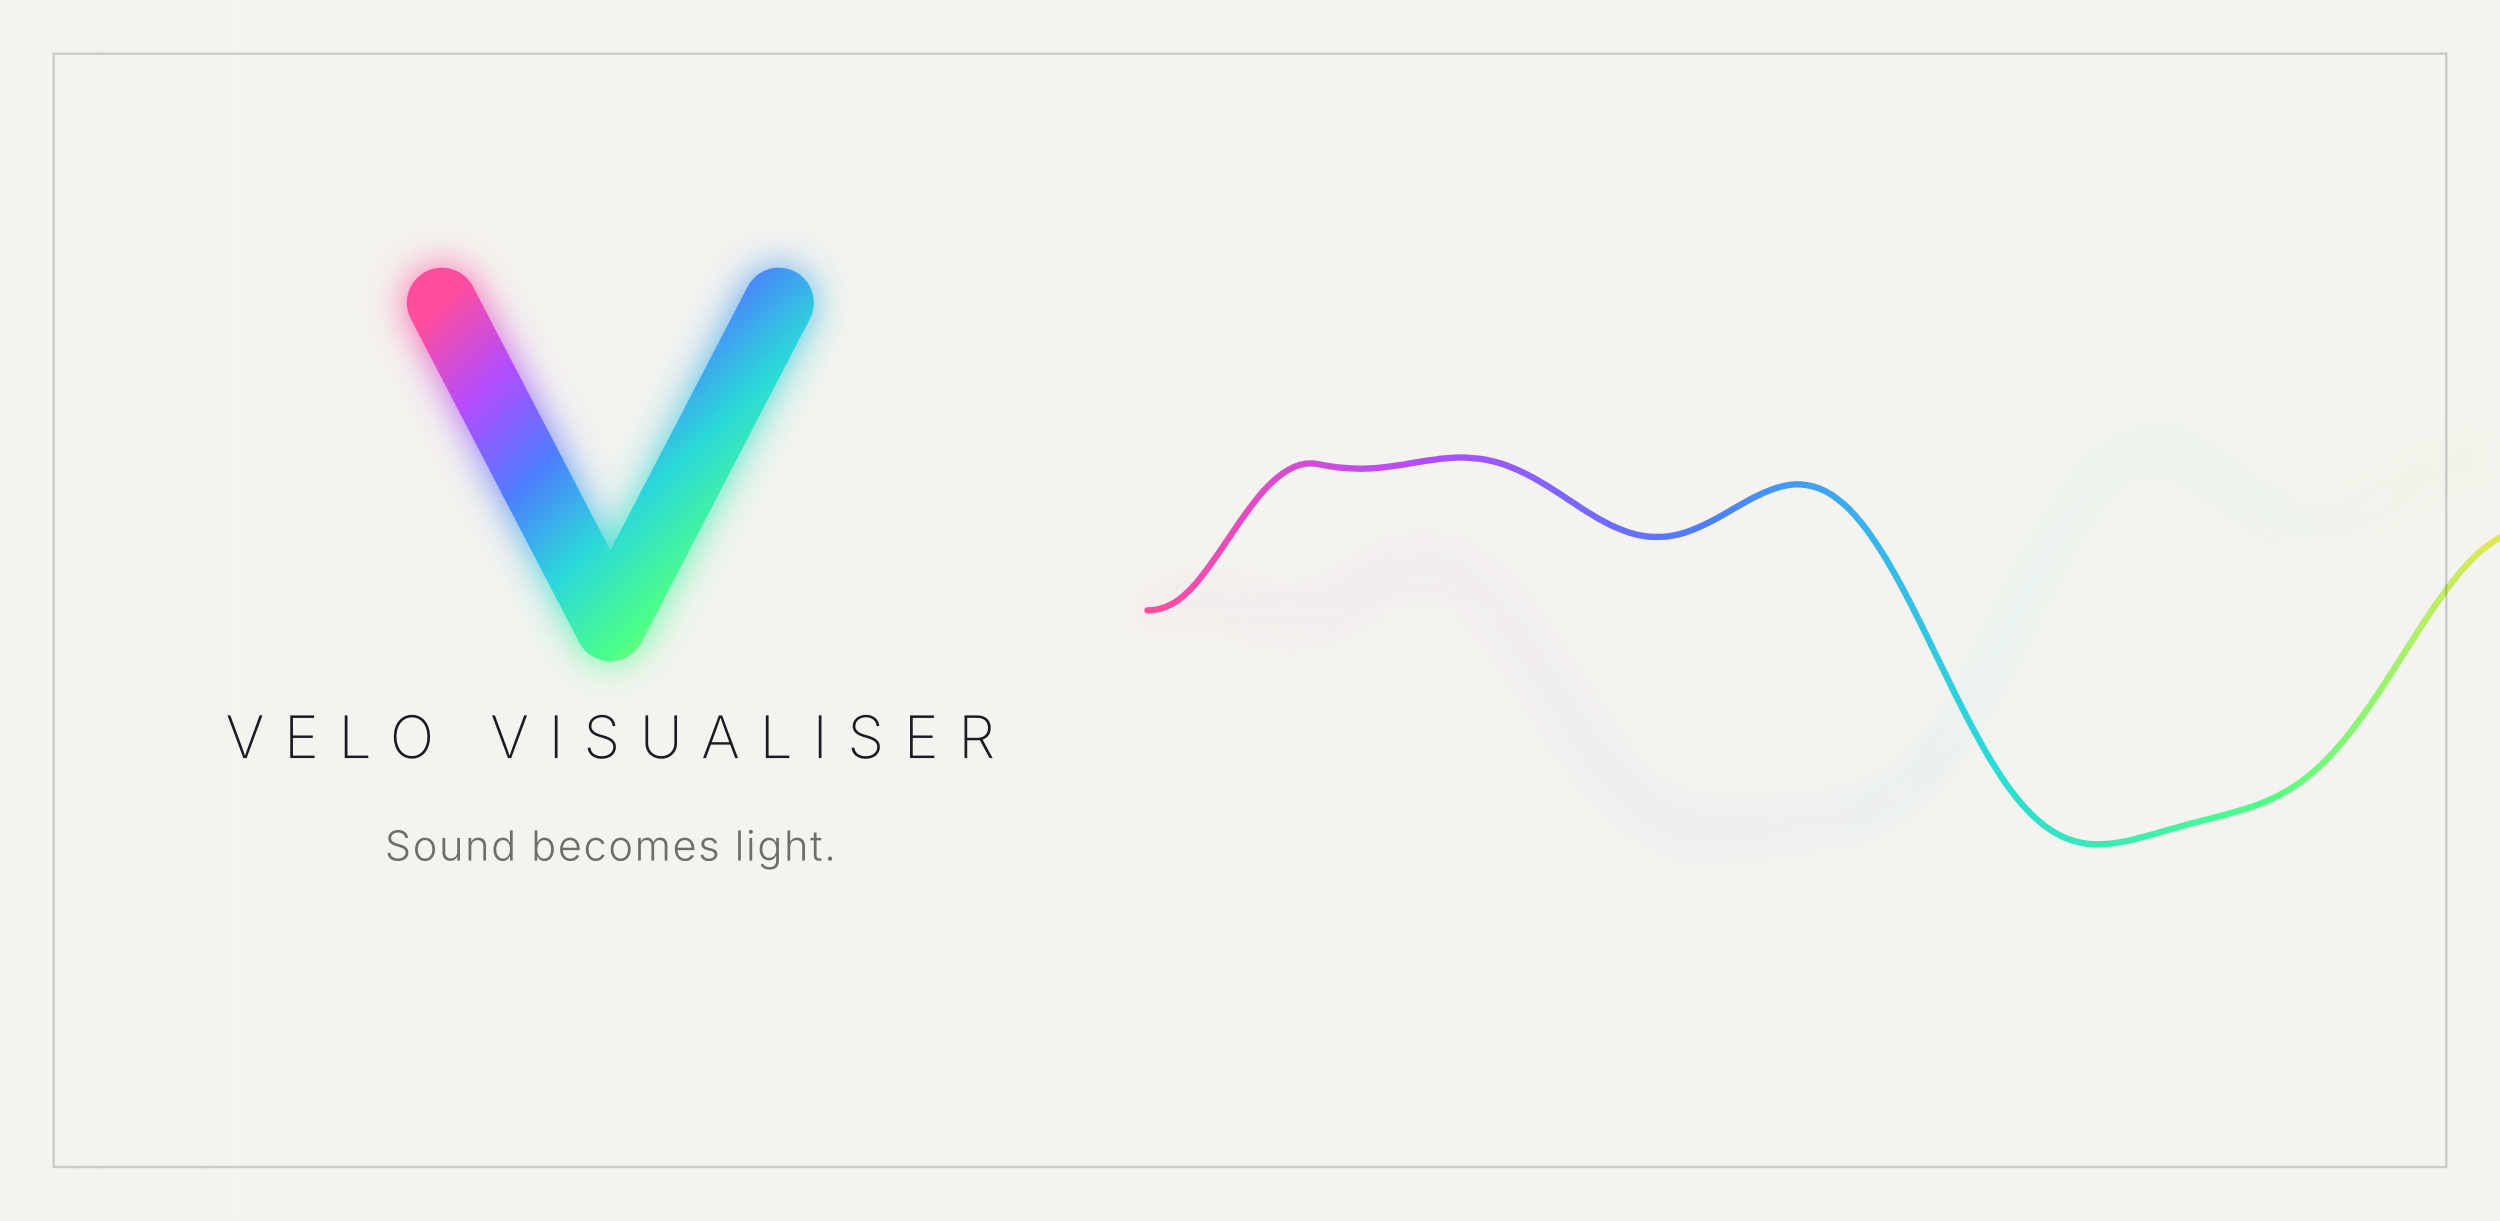
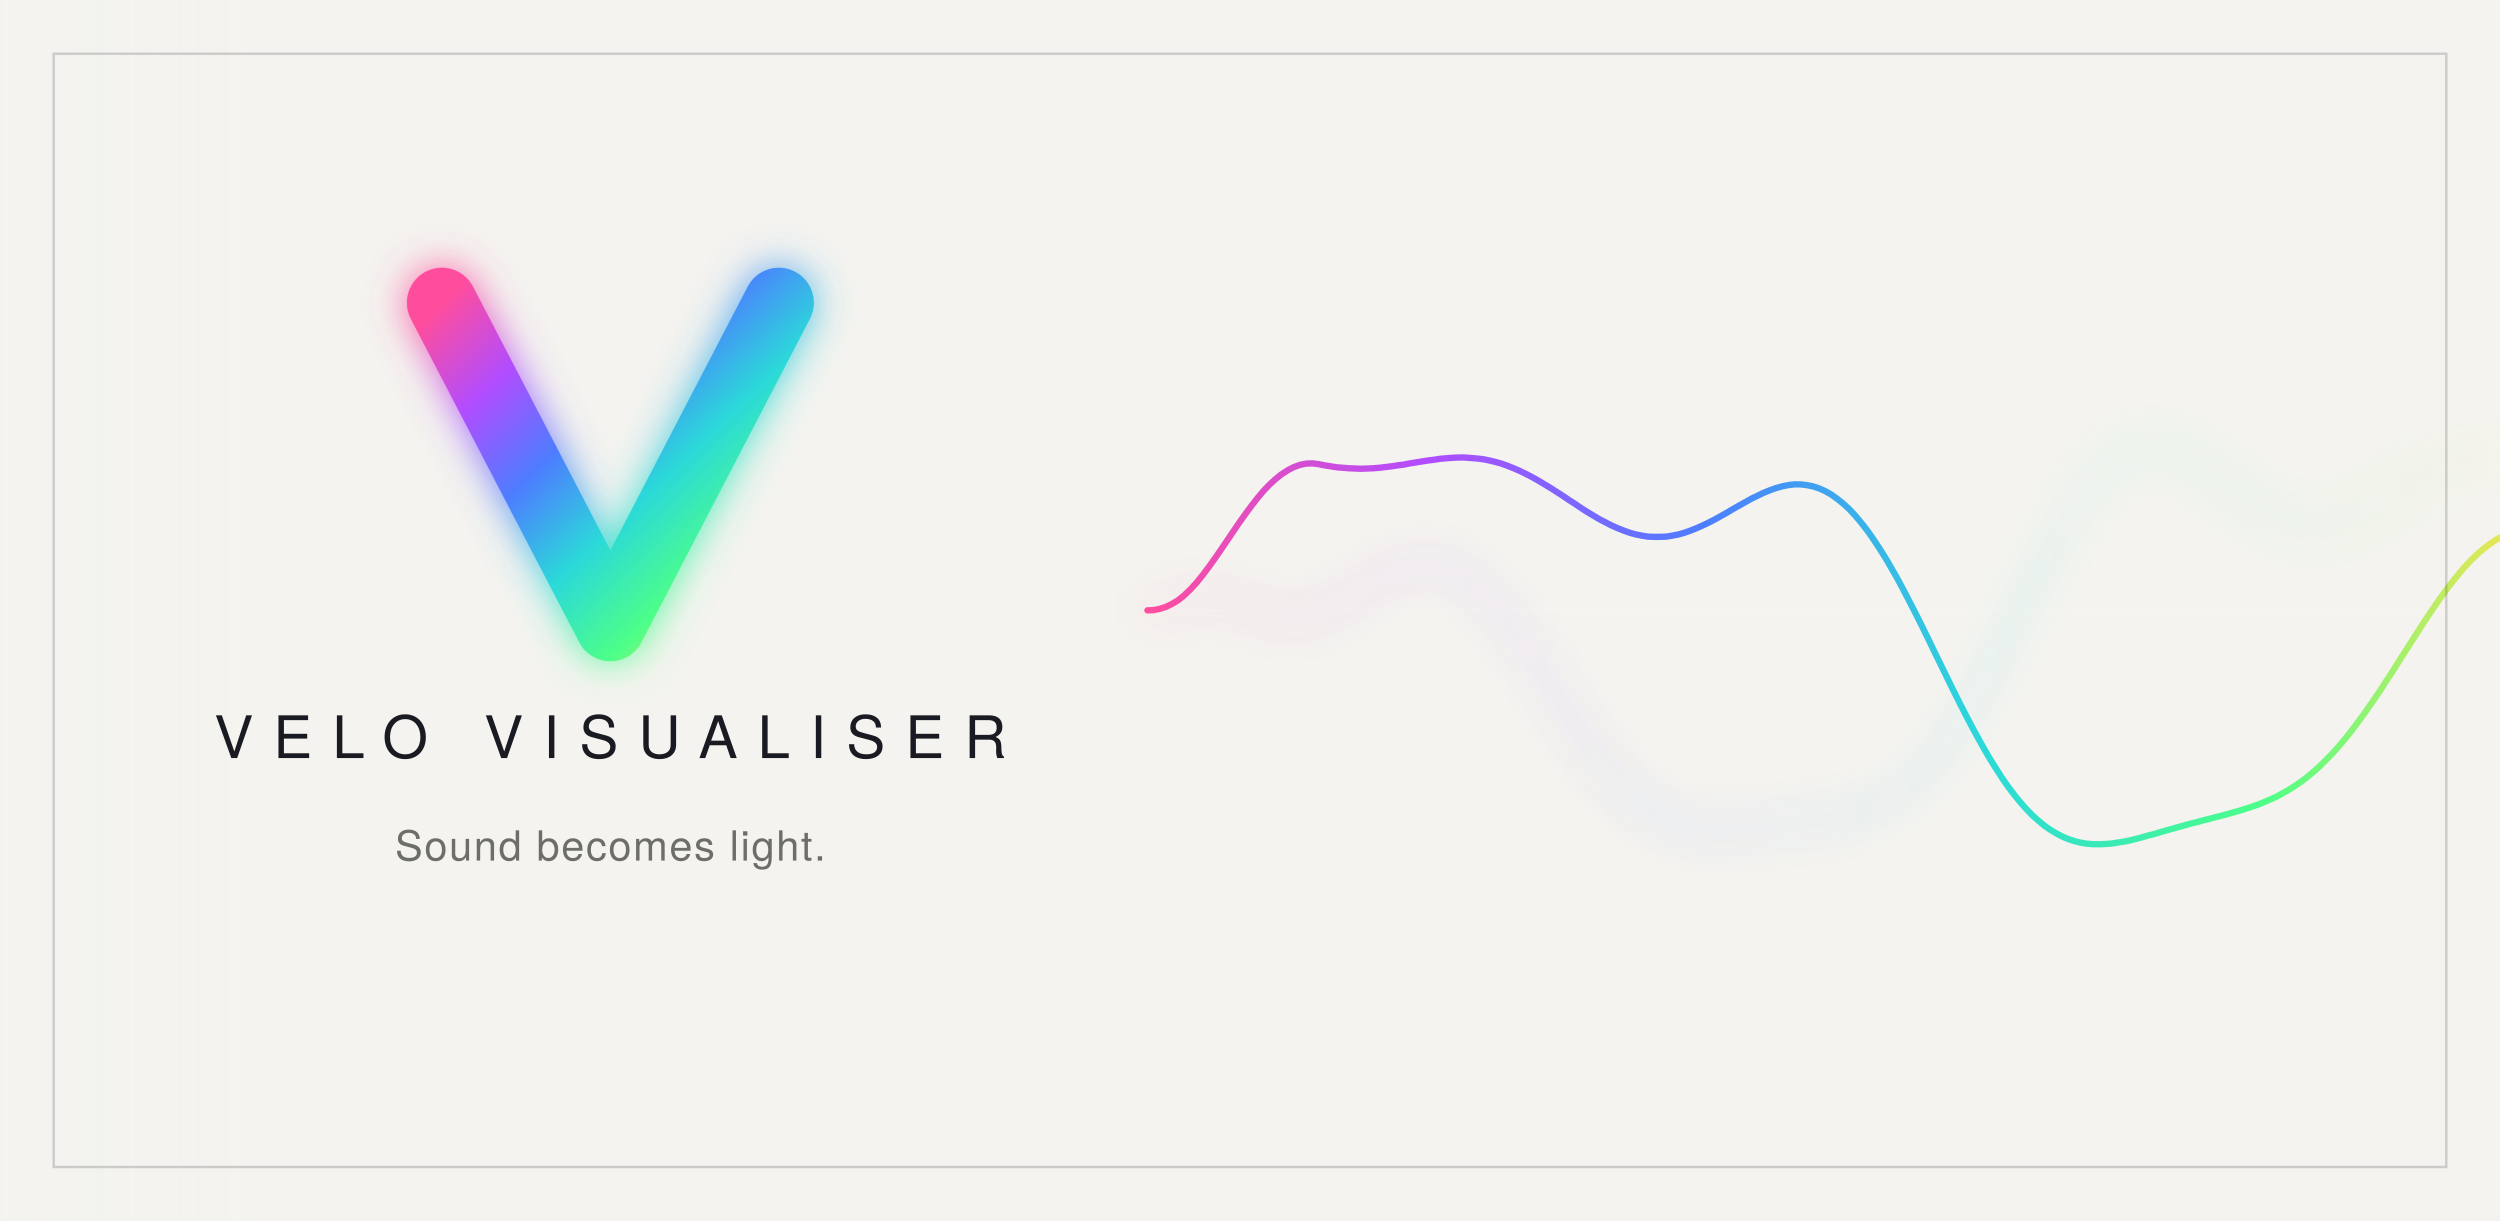
<svg xmlns="http://www.w3.org/2000/svg" viewBox="0 0 1024 500" width="1024" height="500">
  <defs>
    <linearGradient id="vGrad" x1="0" y1="0" x2="1" y2="1">
      <stop offset="0%" stop-color="#FF4D9D" />
      <stop offset="20%" stop-color="#B14DFF" />
      <stop offset="40%" stop-color="#4D7DFF" />
      <stop offset="60%" stop-color="#2BD9D9" />
      <stop offset="80%" stop-color="#4DFF88" />
      <stop offset="100%" stop-color="#FFE24D" />
    </linearGradient>
    <linearGradient id="scopeGrad" x1="0" y1="0" x2="1" y2="0">
      <stop offset="0%" stop-color="#FF4D9D" />
      <stop offset="20%" stop-color="#B14DFF" />
      <stop offset="40%" stop-color="#4D7DFF" />
      <stop offset="60%" stop-color="#2BD9D9" />
      <stop offset="80%" stop-color="#4DFF88" />
      <stop offset="100%" stop-color="#FFE24D" />
    </linearGradient>
    <filter id="glow" x="-60%" y="-60%" width="220%" height="220%">
      <feGaussianBlur stdDeviation="8.0" />
    </filter>
  </defs>
  <clipPath id="b">
    <rect width="1024" height="500" />
  </clipPath>
  <linearGradient id="fade" x1="0" y1="0" x2="1" y2="0">
    <stop offset="0%" stop-color="#F4F3EF" stop-opacity="1" />
    <stop offset="22%" stop-color="#F4F3EF" stop-opacity="0" />
  </linearGradient>
  <g clip-path="url(#b)">
    <rect width="1024" height="500" fill="#F4F3EF" />
    <line x1="470" y1="250" x2="1002" y2="250" stroke="#FFFFFF" stroke-opacity="0.10" stroke-width="1" />
    <polyline points="470.0,250.0 472.5,249.8 475.0,249.4 477.5,248.7 480.0,248.0 482.5,247.3 485.0,246.5 487.5,245.9 490.0,245.5 492.5,245.2 495.0,245.1 497.5,245.2 500.0,245.5 502.5,246.0 505.0,246.7 507.5,247.5 510.0,248.4 512.5,249.4 515.0,250.3 517.5,251.2 520.0,252.0 522.5,252.7 525.0,253.2 527.5,253.5 530.0,253.5 532.5,253.3 535.0,252.9 537.5,252.2 540.0,251.3 542.5,250.2 545.0,249.0 547.5,247.7 550.0,246.3 552.5,244.8 555.0,243.3 557.5,241.7 560.0,240.2 562.5,238.6 565.0,237.2 567.5,235.9 570.0,234.6 572.5,233.5 575.0,232.6 577.5,231.9 580.0,231.4 582.5,231.1 585.0,231.0 587.5,231.2 590.0,231.7 592.5,232.4 595.0,233.4 597.5,234.7 600.0,236.3 602.5,238.2 605.0,240.3 607.5,242.6 610.0,245.3 612.5,248.1 615.0,251.2 617.5,254.4 620.0,257.9 622.5,261.5 625.0,265.2 627.5,269.0 630.0,272.9 632.5,276.9 635.0,280.9 637.5,284.9 640.0,288.9 642.5,292.8 645.0,296.7 647.5,300.5 650.0,304.2 652.5,307.7 655.0,311.1 657.5,314.4 660.0,317.5 662.5,320.3 665.0,323.0 667.5,325.5 670.0,327.8 672.5,329.9 675.0,331.7 677.5,333.4 680.0,334.8 682.5,336.1 685.0,337.1 687.5,338.0 690.0,338.7 692.5,339.3 695.0,339.7 697.5,340.0 700.0,340.2 702.5,340.2 705.0,340.2 707.5,340.1 710.0,340.0 712.5,339.8 715.0,339.5 717.5,339.3 720.0,339.0 722.5,338.7 725.0,338.4 727.5,338.2 730.0,337.9 732.5,337.6 735.0,337.3 737.5,337.1 740.0,336.8 742.5,336.5 745.0,336.2 747.5,335.9 750.0,335.6 752.5,335.1 755.0,334.7 757.5,334.1 760.0,333.5 762.5,332.7 765.0,331.8 767.5,330.8 770.0,329.7 772.5,328.3 775.0,326.8 777.5,325.1 780.0,323.2 782.5,321.1 785.0,318.8 787.5,316.2 790.0,313.4 792.5,310.4 795.0,307.2 797.5,303.7 800.0,300.0 802.5,296.1 805.0,292.0 807.5,287.7 810.0,283.2 812.5,278.6 815.0,273.9 817.5,269.0 820.0,264.1 822.5,259.1 825.0,254.0 827.5,249.0 830.0,243.9 832.5,239.0 835.0,234.0 837.5,229.2 840.0,224.5 842.5,220.0 845.0,215.6 847.5,211.4 850.0,207.5 852.5,203.8 855.0,200.4 857.5,197.3 860.0,194.4 862.5,191.9 865.0,189.7 867.5,187.8 870.0,186.2 872.5,185.0 875.0,184.0 877.5,183.4 880.0,183.1 882.5,183.1 885.0,183.4 887.5,183.9 890.0,184.7 892.5,185.7 895.0,186.9 897.5,188.3 900.0,189.9 902.5,191.5 905.0,193.3 907.5,195.1 910.0,197.0 912.5,198.9 915.0,200.8 917.5,202.7 920.0,204.5 922.5,206.2 925.0,207.8 927.5,209.3 930.0,210.7 932.5,211.9 935.0,212.9 937.5,213.8 940.0,214.4 942.5,214.9 945.0,215.2 947.5,215.2 950.0,215.1 952.5,214.8 955.0,214.3 957.5,213.6 960.0,212.8 962.5,211.8 965.0,210.7 967.5,209.4 970.0,208.1 972.5,206.6 975.0,205.2 977.5,203.6 980.0,202.0 982.5,200.5 985.0,198.9 987.5,197.4 990.0,195.9 992.5,194.5 995.0,193.2 997.5,192.0 1000.0,190.8 1002.5,189.8 1005.0,189.0 1007.5,188.2 1010.0,187.6 1012.5,187.2 1015.0,186.9 1017.5,186.7 1020.0,186.7 1022.5,186.8 1025.0,187.0 1027.5,187.3 1030.0,187.8 1032.5,188.3 1035.0,189.0 1037.5,189.7 1040.0,190.4" fill="none" stroke="url(#scopeGrad)" stroke-opacity="0.30" stroke-width="2.4" filter="url(#glow)" />
    <polyline points="470.0,250.0 472.5,249.9 475.0,249.4 477.5,248.6 480.0,247.4 482.5,245.9 485.0,243.9 487.5,241.5 490.0,238.8 492.5,235.7 495.0,232.4 497.5,228.9 500.0,225.3 502.5,221.6 505.0,217.9 507.5,214.2 510.0,210.7 512.5,207.3 515.0,204.1 517.5,201.1 520.0,198.5 522.5,196.2 525.0,194.2 527.5,192.6 530.0,191.3 532.5,190.4 535.0,189.9 537.5,189.8 540.0,190.1 542.5,190.6 545.0,191.0 547.5,191.4 550.0,191.6 552.5,191.8 555.0,191.9 557.5,192.0 560.0,191.9 562.5,191.8 565.0,191.6 567.5,191.3 570.0,191.0 572.5,190.6 575.0,190.3 577.5,189.8 580.0,189.4 582.5,189.0 585.0,188.6 587.5,188.3 590.0,187.9 592.5,187.7 595.0,187.5 597.5,187.4 600.0,187.4 602.5,187.6 605.0,187.8 607.5,188.1 610.0,188.6 612.5,189.2 615.0,189.9 617.5,190.8 620.0,191.8 622.5,192.9 625.0,194.1 627.5,195.4 630.0,196.8 632.5,198.3 635.0,199.8 637.5,201.4 640.0,203.0 642.5,204.7 645.0,206.3 647.5,208.0 650.0,209.6 652.5,211.1 655.0,212.6 657.5,213.9 660.0,215.2 662.5,216.3 665.0,217.3 667.5,218.2 670.0,218.9 672.5,219.4 675.0,219.8 677.5,219.9 680.0,219.9 682.5,219.8 685.0,219.4 687.5,218.9 690.0,218.2 692.5,217.3 695.0,216.3 697.5,215.2 700.0,214.0 702.5,212.7 705.0,211.3 707.5,209.9 710.0,208.4 712.5,207.0 715.0,205.6 717.5,204.2 720.0,203.0 722.5,201.8 725.0,200.8 727.5,199.9 730.0,199.2 732.5,198.7 735.0,198.4 737.5,198.4 740.0,198.7 742.5,199.2 745.0,200.0 747.5,201.1 750.0,202.5 752.5,204.3 755.0,206.3 757.5,208.6 760.0,211.3 762.5,214.3 765.0,217.5 767.5,221.1 770.0,224.9 772.5,228.9 775.0,233.2 777.5,237.6 780.0,242.3 782.5,247.1 785.0,252.0 787.5,257.0 790.0,262.1 792.5,267.3 795.0,272.4 797.5,277.5 800.0,282.6 802.5,287.6 805.0,292.5 807.5,297.3 810.0,301.9 812.5,306.4 815.0,310.7 817.5,314.7 820.0,318.6 822.5,322.2 825.0,325.5 827.5,328.6 830.0,331.4 832.5,334.0 835.0,336.2 837.5,338.3 840.0,340.0 842.5,341.5 845.0,342.8 847.5,343.8 850.0,344.6 852.5,345.2 855.0,345.6 857.5,345.8 860.0,345.8 862.5,345.7 865.0,345.5 867.5,345.1 870.0,344.7 872.5,344.2 875.0,343.6 877.5,342.9 880.0,342.2 882.5,341.6 885.0,340.8 887.5,340.1 890.0,339.4 892.5,338.7 895.0,338.0 897.5,337.3 900.0,336.7 902.5,336.0 905.0,335.4 907.5,334.7 910.0,334.1 912.5,333.4 915.0,332.7 917.5,332.0 920.0,331.2 922.5,330.4 925.0,329.5 927.5,328.5 930.0,327.4 932.5,326.3 935.0,324.9 937.5,323.5 940.0,321.9 942.5,320.2 945.0,318.3 947.5,316.2 950.0,314.0 952.5,311.5 955.0,309.0 957.5,306.2 960.0,303.3 962.5,300.2 965.0,296.9 967.5,293.5 970.0,290.0 972.5,286.4 975.0,282.7 977.5,278.8 980.0,275.0 982.5,271.0 985.0,267.1 987.5,263.2 990.0,259.3 992.5,255.4 995.0,251.6 997.5,247.9 1000.0,244.4 1002.5,240.9 1005.0,237.7 1007.5,234.6 1010.0,231.7 1012.5,229.1 1015.0,226.7 1017.5,224.6 1020.0,222.7 1022.5,221.0 1025.0,219.7 1027.5,218.6 1030.0,217.8 1032.5,217.3 1035.0,217.0 1037.5,217.1 1040.0,217.3" fill="none" stroke="url(#scopeGrad)" stroke-width="2.6" stroke-linecap="round" stroke-linejoin="round" />
    <rect x="0" y="0" width="470" height="500" fill="url(#fade)" />
    <path d="M 181.0 124.0 L 250.0 256.5 L 319.0 124.0" fill="none" stroke="url(#vGrad)" stroke-width="28.7" stroke-linecap="round" stroke-linejoin="round" filter="url(#glow)" opacity="0.9" />
    <path d="M 181.0 124.0 L 250.0 256.5 L 319.0 124.0" fill="none" stroke="url(#vGrad)" stroke-width="28.7" stroke-linecap="round" stroke-linejoin="round" />
-     <text x="250.0" y="310.5" font-family="'Inter', 'Helvetica Neue', sans-serif" font-size="24.0" font-weight="200" fill="#1A1A22" text-anchor="middle" letter-spacing="0.34em" style="text-transform:uppercase">VELO VISUALISER</text>
-     <text x="250" y="352.5" font-family="'Inter', 'Helvetica Neue', sans-serif" font-size="17" font-weight="300" fill="#6E6E68" text-anchor="middle" letter-spacing="0.04em">Sound becomes light.</text>
+     <text x="250.0" y="310.5" font-family="'Clash Display', 'Helvetica Neue', sans-serif" font-size="24.0" font-weight="200" fill="#1A1A22" text-anchor="middle" letter-spacing="0.34em" style="text-transform:uppercase">VELO VISUALISER</text>
+     <text x="250" y="352.5" font-family="'Clash Display', 'Helvetica Neue', sans-serif" font-size="17" font-weight="300" fill="#6E6E68" text-anchor="middle" letter-spacing="0.04em">Sound becomes light.</text>
    <rect x="22" y="22" width="980" height="456" fill="none" stroke="#1A1A22" stroke-opacity="0.18" stroke-width="1" />
  </g>
</svg>
